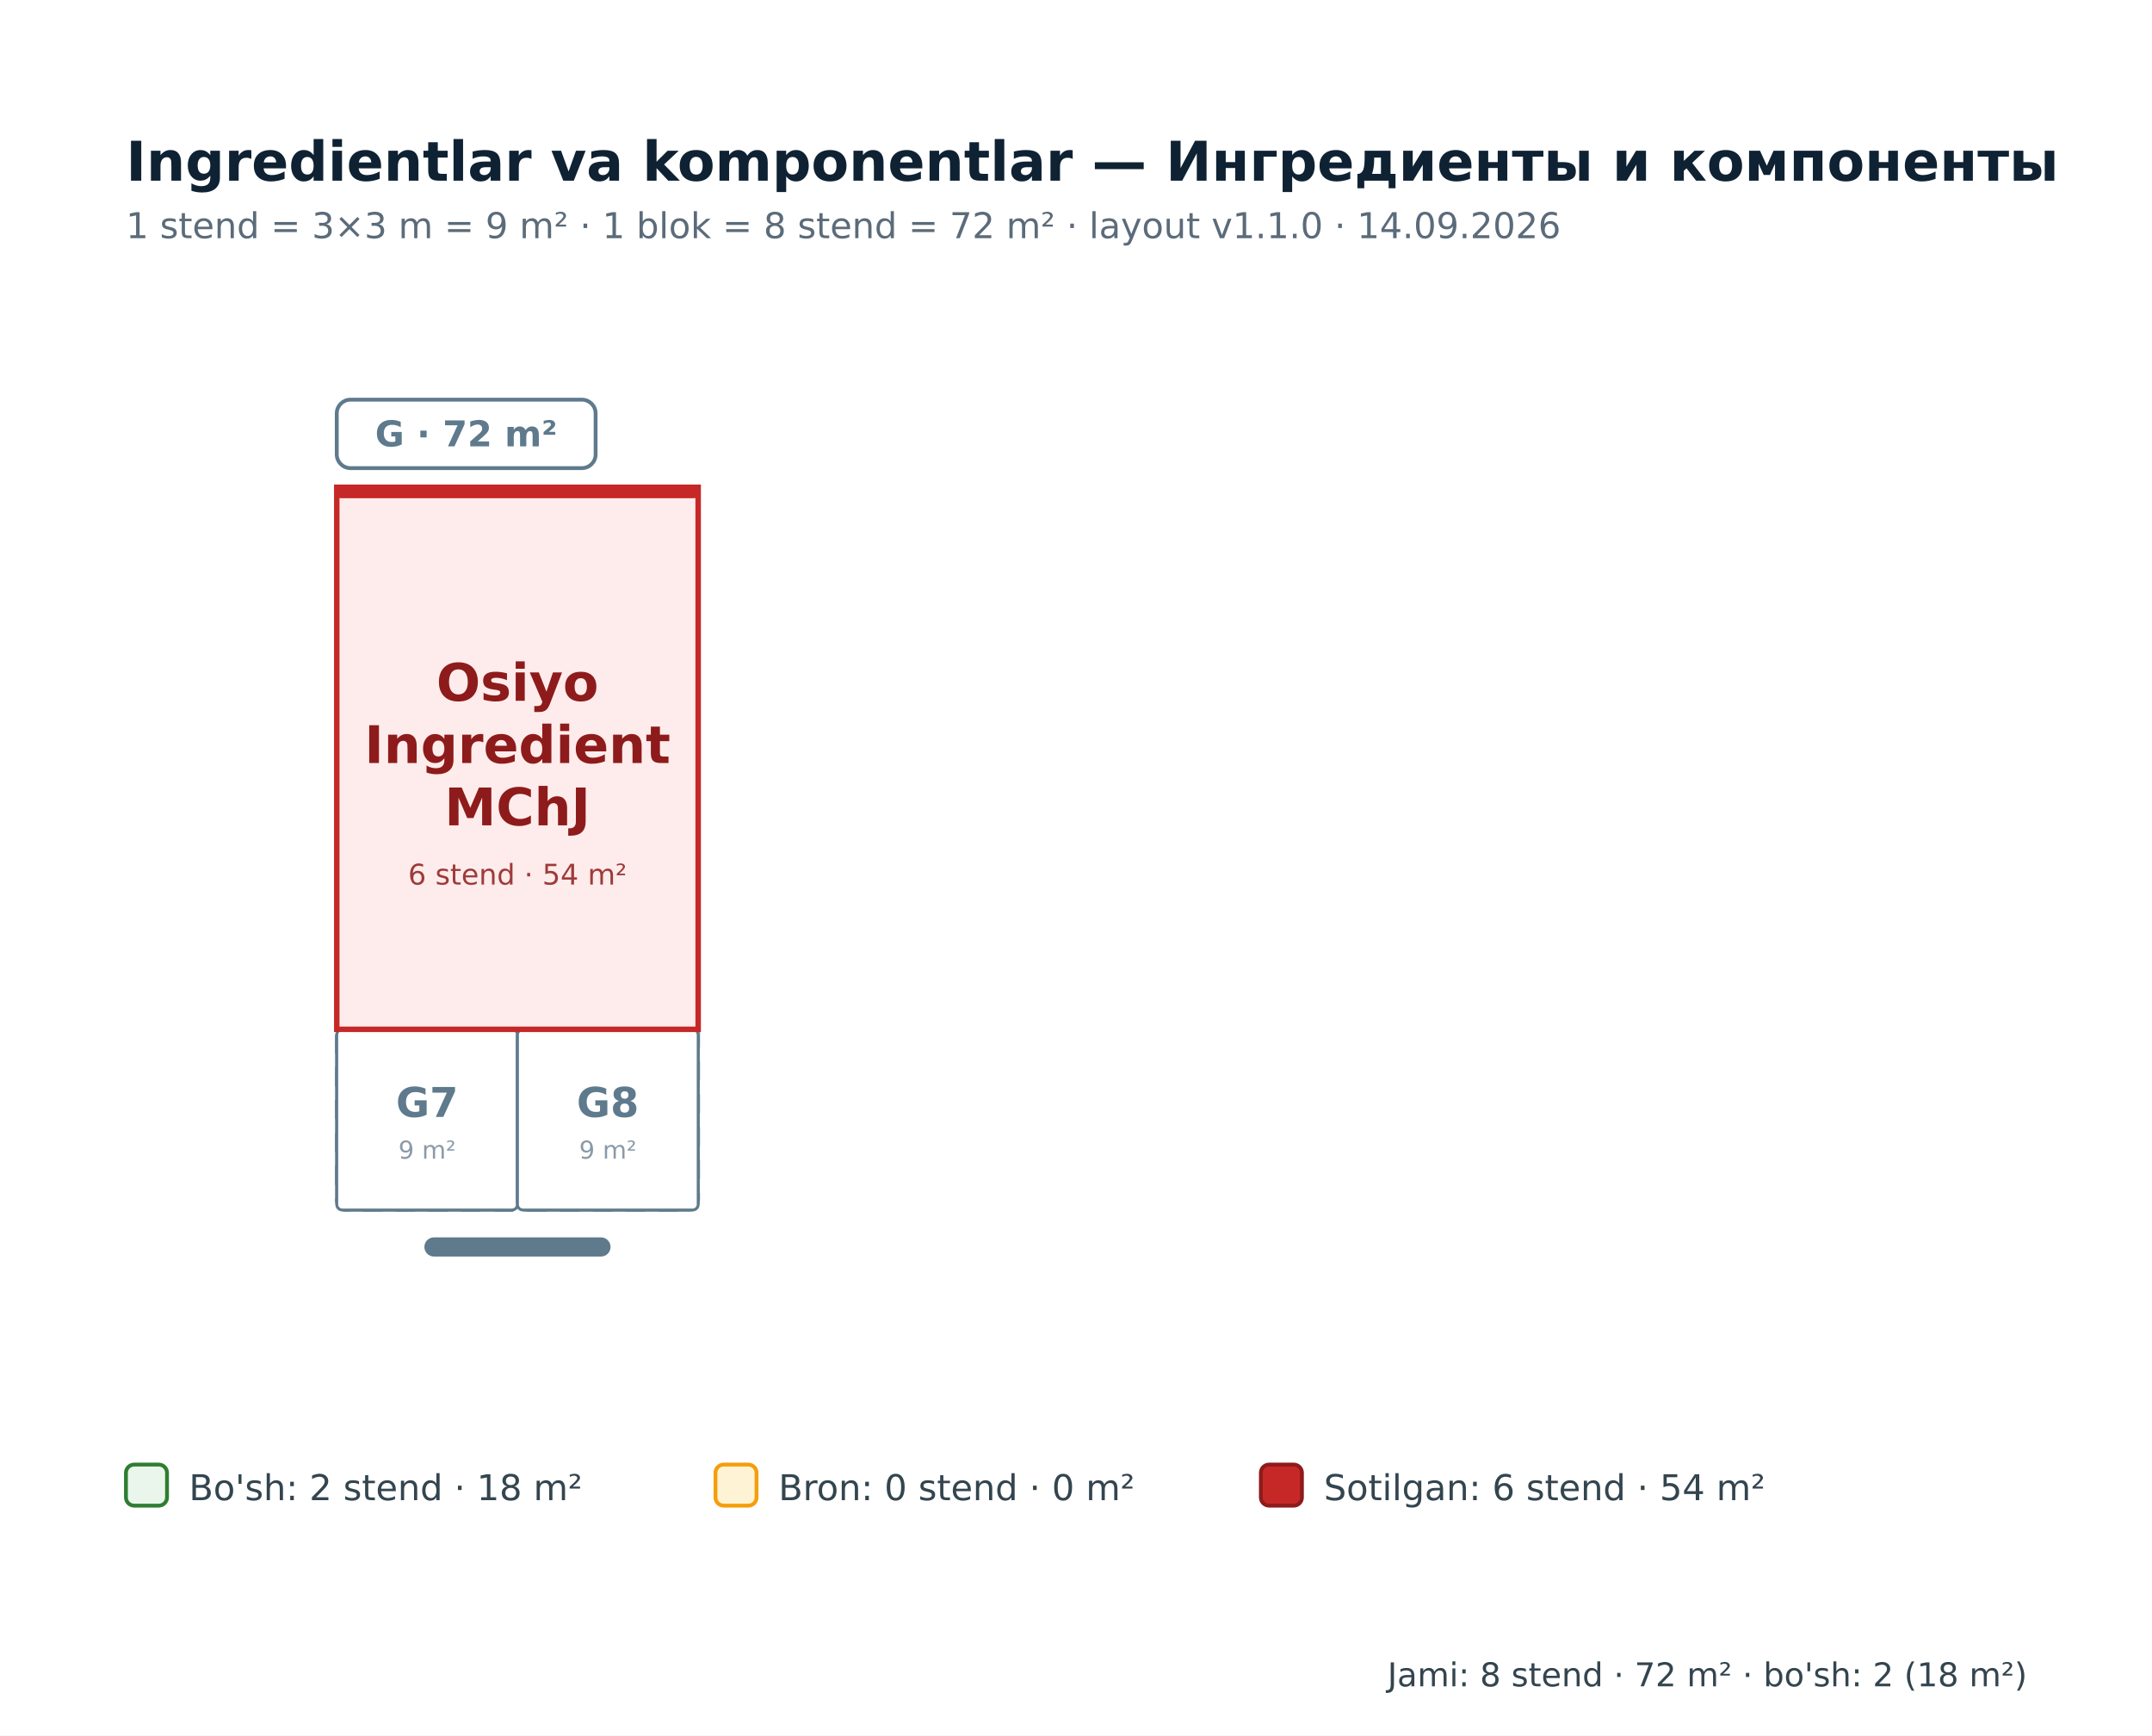
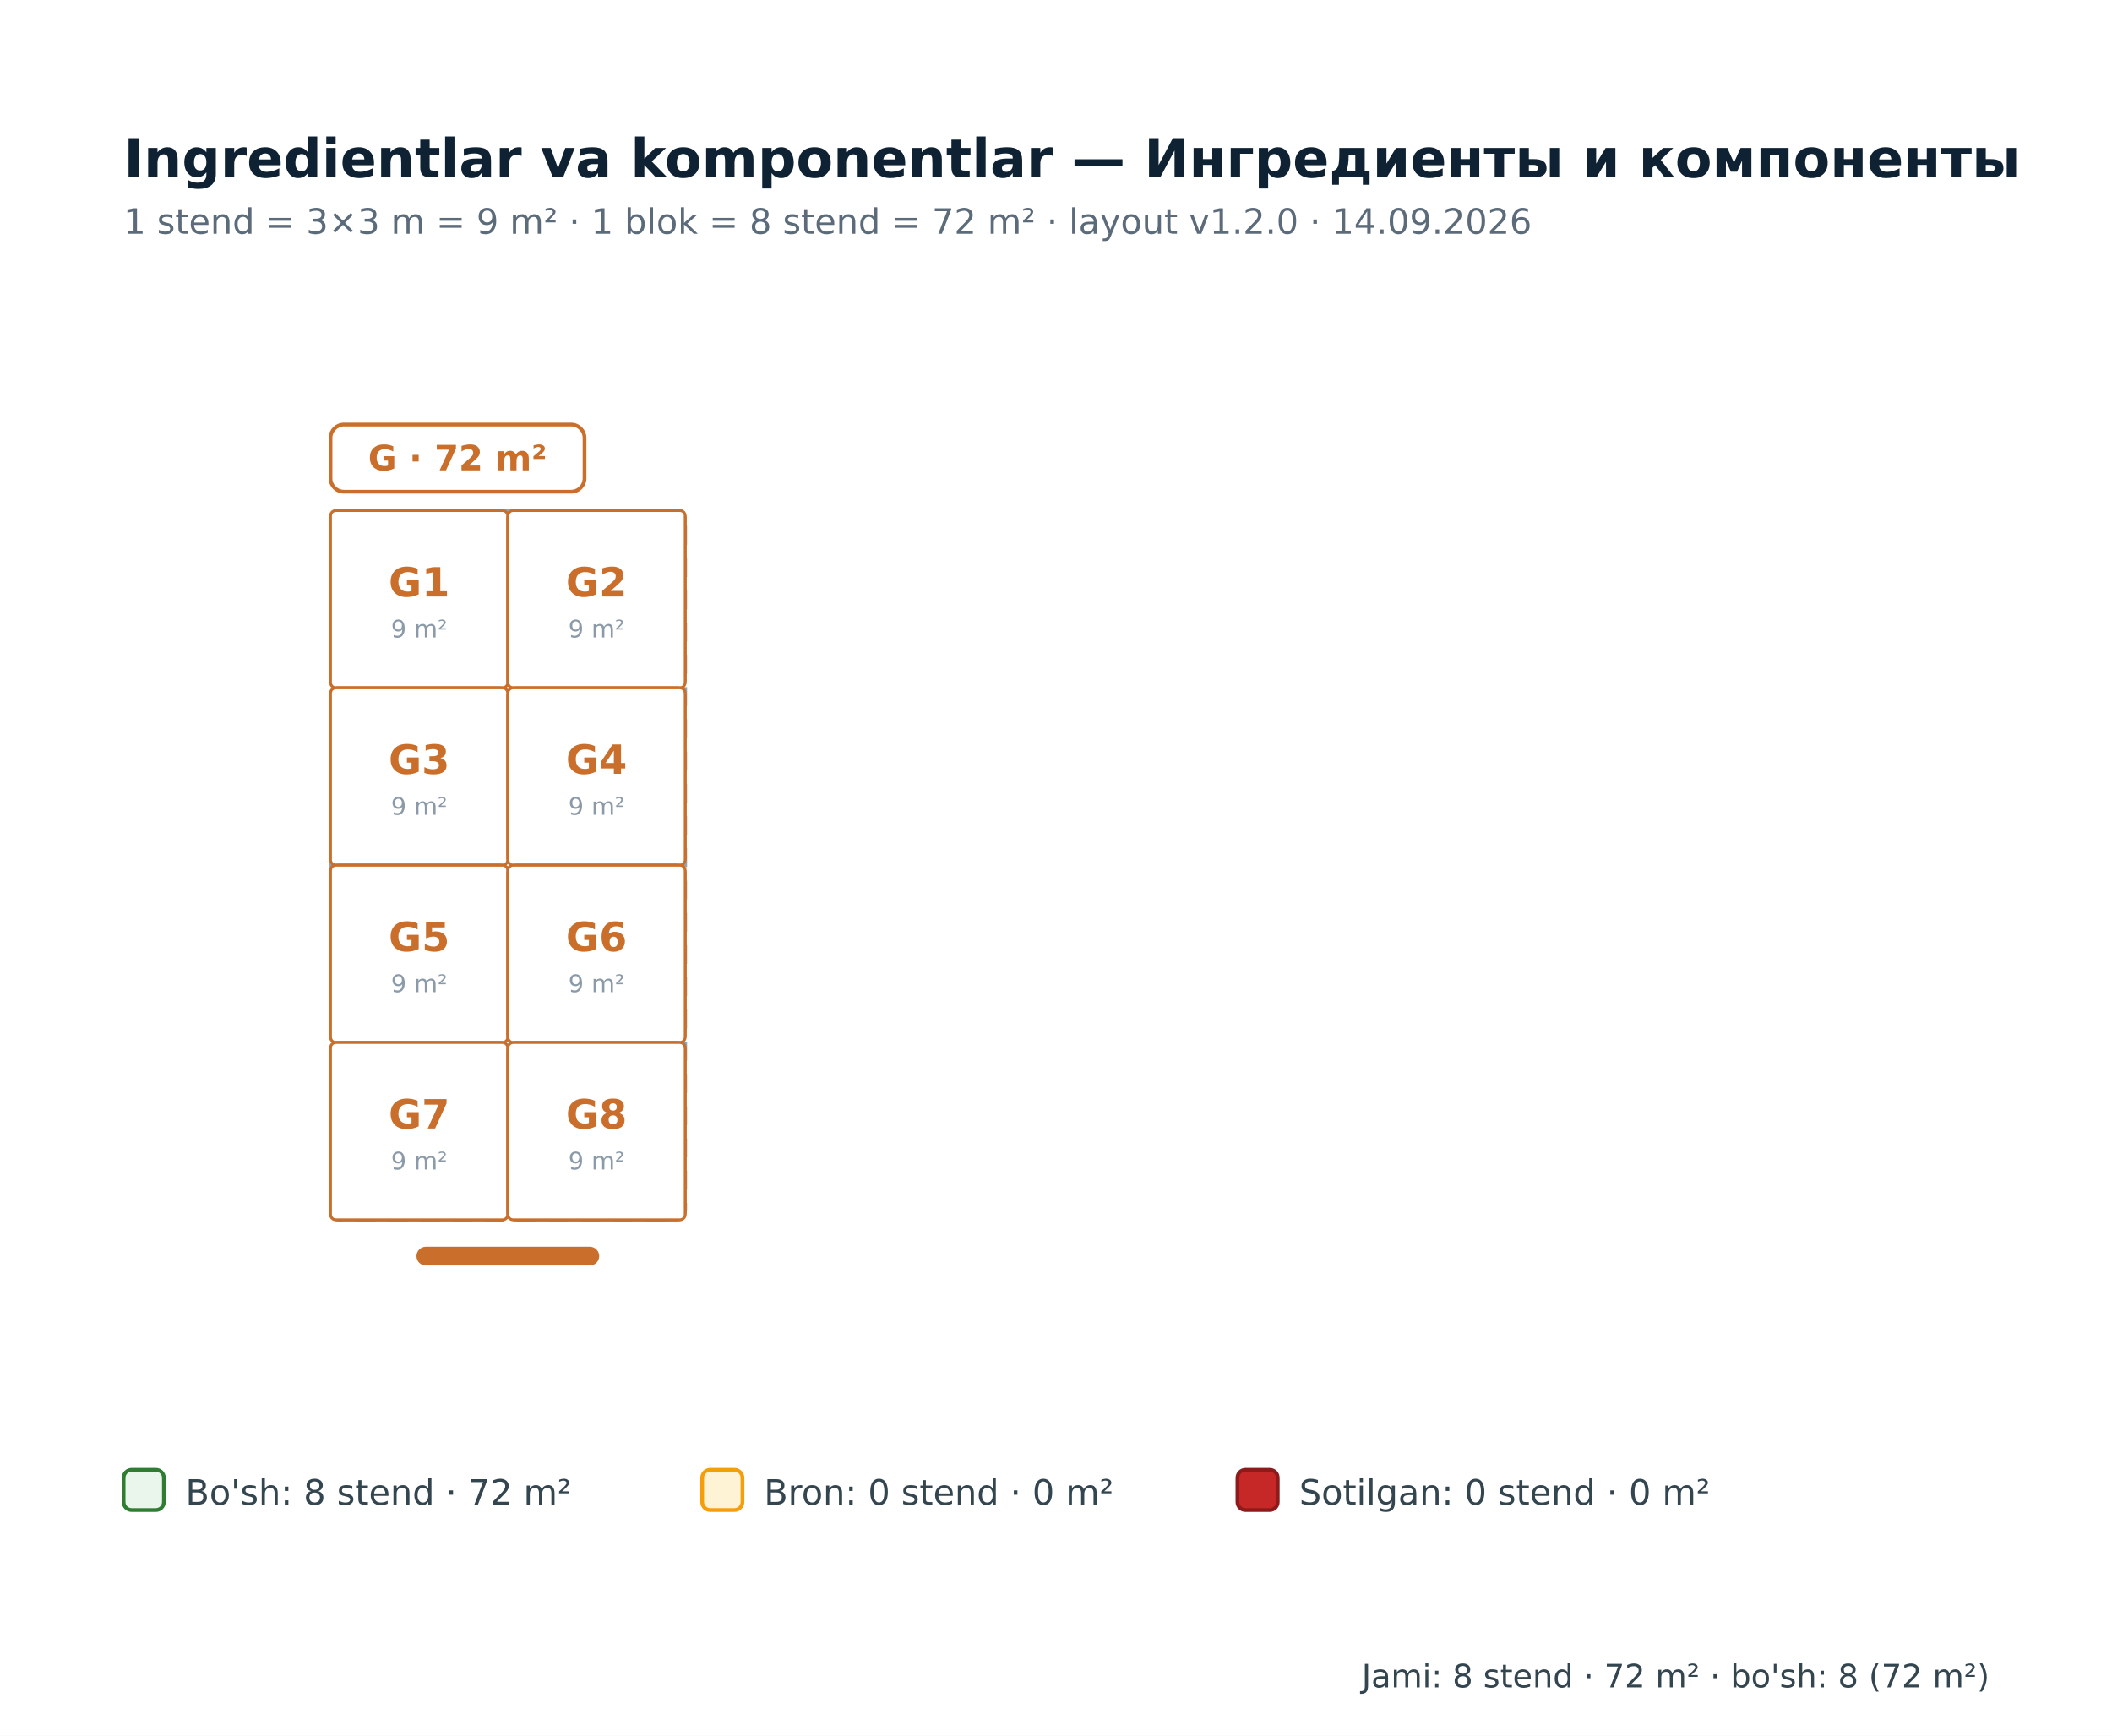
- <svg xmlns="http://www.w3.org/2000/svg" width="786" height="634" viewBox="0 0 786 634" font-family="DejaVu Sans, Helvetica, Arial, sans-serif">
-   <rect width="786" height="634" fill="#ffffff" />
+ <svg xmlns="http://www.w3.org/2000/svg" width="786" height="646" viewBox="0 0 786 646" font-family="DejaVu Sans, Helvetica, Arial, sans-serif">
+   <rect width="786" height="646" fill="#ffffff" />
  <text x="46" y="66" font-size="20" font-weight="bold" fill="#0f2233">Ingredientlar va komponentlar — Ингредиенты и компоненты</text>
-   <text x="46" y="87" font-size="13" fill="#5b6b7a">1 stend = 3×3 m = 9 m² · 1 blok = 8 stend = 72 m² · layout v1.1.0 · 14.09.2026</text>
-   <rect x="123.00" y="178.00" width="132.00" height="264.00" fill="none" stroke="#90a4b5" stroke-width="1.4" stroke-dasharray="7 5" rx="4" />
-   <rect x="123.00" y="146.00" width="94.54" height="25" rx="5" fill="#ffffff" stroke="#5E7A8C" stroke-width="1.4" />
-   <text x="170.27" y="163.05" font-size="13" font-weight="bold" fill="#5E7A8C" text-anchor="middle">G · 72 m²</text>
-   <rect x="123.00" y="376.00" width="66.00" height="66.00" rx="3" fill="#eaf6ec" stroke="#5E7A8C" stroke-width="1.1" />
-   <rect x="123.00" y="376.00" width="66.00" height="66.00" rx="2" fill="#ffffff" stroke="#5E7A8C" stroke-width="1.05" />
-   <text x="156.00" y="408.00" font-size="15.00" font-weight="bold" fill="#5E7A8C" text-anchor="middle">G7</text>
-   <text x="156.00" y="423.25" font-size="9.00" fill="#8a9aa8" text-anchor="middle">9 m²</text>
-   <rect x="189.00" y="376.00" width="66.00" height="66.00" rx="3" fill="#eaf6ec" stroke="#5E7A8C" stroke-width="1.1" />
-   <rect x="189.00" y="376.00" width="66.00" height="66.00" rx="2" fill="#ffffff" stroke="#5E7A8C" stroke-width="1.05" />
-   <text x="222.00" y="408.00" font-size="15.00" font-weight="bold" fill="#5E7A8C" text-anchor="middle">G8</text>
-   <text x="222.00" y="423.25" font-size="9.00" fill="#8a9aa8" text-anchor="middle">9 m²</text>
-   <rect x="155.00" y="452.00" width="68" height="7" rx="3.5" fill="#5E7A8C" />
-   <path d="M123 178L189 178L255 178L255 244L255 310L255 376L189 376L123 376L123 310L123 244Z" fill="#fdeceb" stroke="#c62828" stroke-width="2" />
-   <rect x="123.00" y="178.00" width="132.00" height="4" rx="1.5" fill="#c62828" />
-   <text x="189.00" y="255.99" font-size="18.95" font-weight="bold" fill="#8e1b1b" text-anchor="middle">Osiyo</text>
-   <text x="189.00" y="278.73" font-size="18.95" font-weight="bold" fill="#8e1b1b" text-anchor="middle">Ingredient</text>
-   <text x="189.00" y="301.48" font-size="18.95" font-weight="bold" fill="#8e1b1b" text-anchor="middle">MChJ</text>
-   <text x="189.00" y="323.12" font-size="10.42" fill="#8e1b1b" text-anchor="middle" opacity="0.85">6 stend · 54 m²</text>
-   <rect x="46.00" y="535.00" width="15" height="15" rx="3" fill="#eaf6ec" stroke="#2e7d32" stroke-width="1.4" />
-   <text x="69.00" y="548.00" font-size="13" fill="#33454f">Bo'sh: 2 stend · 18 m²</text>
-   <rect x="261.32" y="535.00" width="15" height="15" rx="3" fill="#fff3d6" stroke="#f59e0b" stroke-width="1.4" />
-   <text x="284.32" y="548.00" font-size="13" fill="#33454f">Bron: 0 stend · 0 m²</text>
-   <rect x="460.52" y="535.00" width="15" height="15" rx="3" fill="#c62828" stroke="#8e1b1b" stroke-width="1.4" />
-   <text x="483.52" y="548.00" font-size="13" fill="#33454f">Sotilgan: 6 stend · 54 m²</text>
-   <text x="740.4" y="616" font-size="12" fill="#33454f" text-anchor="end">Jami: 8 stend · 72 m² · bo'sh: 2 (18 m²)</text>
+   <text x="46" y="87" font-size="13" fill="#5b6b7a">1 stend = 3×3 m = 9 m² · 1 blok = 8 stend = 72 m² · layout v1.2.0 · 14.09.2026</text>
+   <rect x="123.00" y="190.00" width="132.00" height="264.00" fill="none" stroke="#90a4b5" stroke-width="1.4" stroke-dasharray="7 5" rx="4" />
+   <rect x="123.00" y="158.00" width="94.54" height="25" rx="5" fill="#ffffff" stroke="#C96F2B" stroke-width="1.4" />
+   <text x="170.27" y="175.05" font-size="13" font-weight="bold" fill="#C96F2B" text-anchor="middle">G · 72 m²</text>
+   <rect x="123.00" y="190.00" width="66.00" height="66.00" rx="3" fill="#eaf6ec" stroke="#C96F2B" stroke-width="1.1" />
+   <rect x="123.00" y="190.00" width="66.00" height="66.00" rx="2" fill="#ffffff" stroke="#C96F2B" stroke-width="1.05" />
+   <text x="156.00" y="222.00" font-size="15.00" font-weight="bold" fill="#C96F2B" text-anchor="middle">G1</text>
+   <text x="156.00" y="237.25" font-size="9.00" fill="#8a9aa8" text-anchor="middle">9 m²</text>
+   <rect x="189.00" y="190.00" width="66.00" height="66.00" rx="3" fill="#eaf6ec" stroke="#C96F2B" stroke-width="1.1" />
+   <rect x="189.00" y="190.00" width="66.00" height="66.00" rx="2" fill="#ffffff" stroke="#C96F2B" stroke-width="1.05" />
+   <text x="222.00" y="222.00" font-size="15.00" font-weight="bold" fill="#C96F2B" text-anchor="middle">G2</text>
+   <text x="222.00" y="237.25" font-size="9.00" fill="#8a9aa8" text-anchor="middle">9 m²</text>
+   <rect x="123.00" y="256.00" width="66.00" height="66.00" rx="3" fill="#eaf6ec" stroke="#C96F2B" stroke-width="1.1" />
+   <rect x="123.00" y="256.00" width="66.00" height="66.00" rx="2" fill="#ffffff" stroke="#C96F2B" stroke-width="1.05" />
+   <text x="156.00" y="288.00" font-size="15.00" font-weight="bold" fill="#C96F2B" text-anchor="middle">G3</text>
+   <text x="156.00" y="303.25" font-size="9.00" fill="#8a9aa8" text-anchor="middle">9 m²</text>
+   <rect x="189.00" y="256.00" width="66.00" height="66.00" rx="3" fill="#eaf6ec" stroke="#C96F2B" stroke-width="1.1" />
+   <rect x="189.00" y="256.00" width="66.00" height="66.00" rx="2" fill="#ffffff" stroke="#C96F2B" stroke-width="1.05" />
+   <text x="222.00" y="288.00" font-size="15.00" font-weight="bold" fill="#C96F2B" text-anchor="middle">G4</text>
+   <text x="222.00" y="303.25" font-size="9.00" fill="#8a9aa8" text-anchor="middle">9 m²</text>
+   <rect x="123.00" y="322.00" width="66.00" height="66.00" rx="3" fill="#eaf6ec" stroke="#C96F2B" stroke-width="1.1" />
+   <rect x="123.00" y="322.00" width="66.00" height="66.00" rx="2" fill="#ffffff" stroke="#C96F2B" stroke-width="1.05" />
+   <text x="156.00" y="354.00" font-size="15.00" font-weight="bold" fill="#C96F2B" text-anchor="middle">G5</text>
+   <text x="156.00" y="369.25" font-size="9.00" fill="#8a9aa8" text-anchor="middle">9 m²</text>
+   <rect x="189.00" y="322.00" width="66.00" height="66.00" rx="3" fill="#eaf6ec" stroke="#C96F2B" stroke-width="1.1" />
+   <rect x="189.00" y="322.00" width="66.00" height="66.00" rx="2" fill="#ffffff" stroke="#C96F2B" stroke-width="1.05" />
+   <text x="222.00" y="354.00" font-size="15.00" font-weight="bold" fill="#C96F2B" text-anchor="middle">G6</text>
+   <text x="222.00" y="369.25" font-size="9.00" fill="#8a9aa8" text-anchor="middle">9 m²</text>
+   <rect x="123.00" y="388.00" width="66.00" height="66.00" rx="3" fill="#eaf6ec" stroke="#C96F2B" stroke-width="1.1" />
+   <rect x="123.00" y="388.00" width="66.00" height="66.00" rx="2" fill="#ffffff" stroke="#C96F2B" stroke-width="1.05" />
+   <text x="156.00" y="420.00" font-size="15.00" font-weight="bold" fill="#C96F2B" text-anchor="middle">G7</text>
+   <text x="156.00" y="435.25" font-size="9.00" fill="#8a9aa8" text-anchor="middle">9 m²</text>
+   <rect x="189.00" y="388.00" width="66.00" height="66.00" rx="3" fill="#eaf6ec" stroke="#C96F2B" stroke-width="1.1" />
+   <rect x="189.00" y="388.00" width="66.00" height="66.00" rx="2" fill="#ffffff" stroke="#C96F2B" stroke-width="1.05" />
+   <text x="222.00" y="420.00" font-size="15.00" font-weight="bold" fill="#C96F2B" text-anchor="middle">G8</text>
+   <text x="222.00" y="435.25" font-size="9.00" fill="#8a9aa8" text-anchor="middle">9 m²</text>
+   <rect x="155.00" y="464.00" width="68" height="7" rx="3.5" fill="#C96F2B" />
+   <rect x="46.00" y="547.00" width="15" height="15" rx="3" fill="#eaf6ec" stroke="#2e7d32" stroke-width="1.4" />
+   <text x="69.00" y="560.00" font-size="13" fill="#33454f">Bo'sh: 8 stend · 72 m²</text>
+   <rect x="261.32" y="547.00" width="15" height="15" rx="3" fill="#fff3d6" stroke="#f59e0b" stroke-width="1.4" />
+   <text x="284.32" y="560.00" font-size="13" fill="#33454f">Bron: 0 stend · 0 m²</text>
+   <rect x="460.52" y="547.00" width="15" height="15" rx="3" fill="#c62828" stroke="#8e1b1b" stroke-width="1.4" />
+   <text x="483.52" y="560.00" font-size="13" fill="#33454f">Sotilgan: 0 stend · 0 m²</text>
+   <text x="740.4" y="628" font-size="12" fill="#33454f" text-anchor="end">Jami: 8 stend · 72 m² · bo'sh: 8 (72 m²)</text>
</svg>
